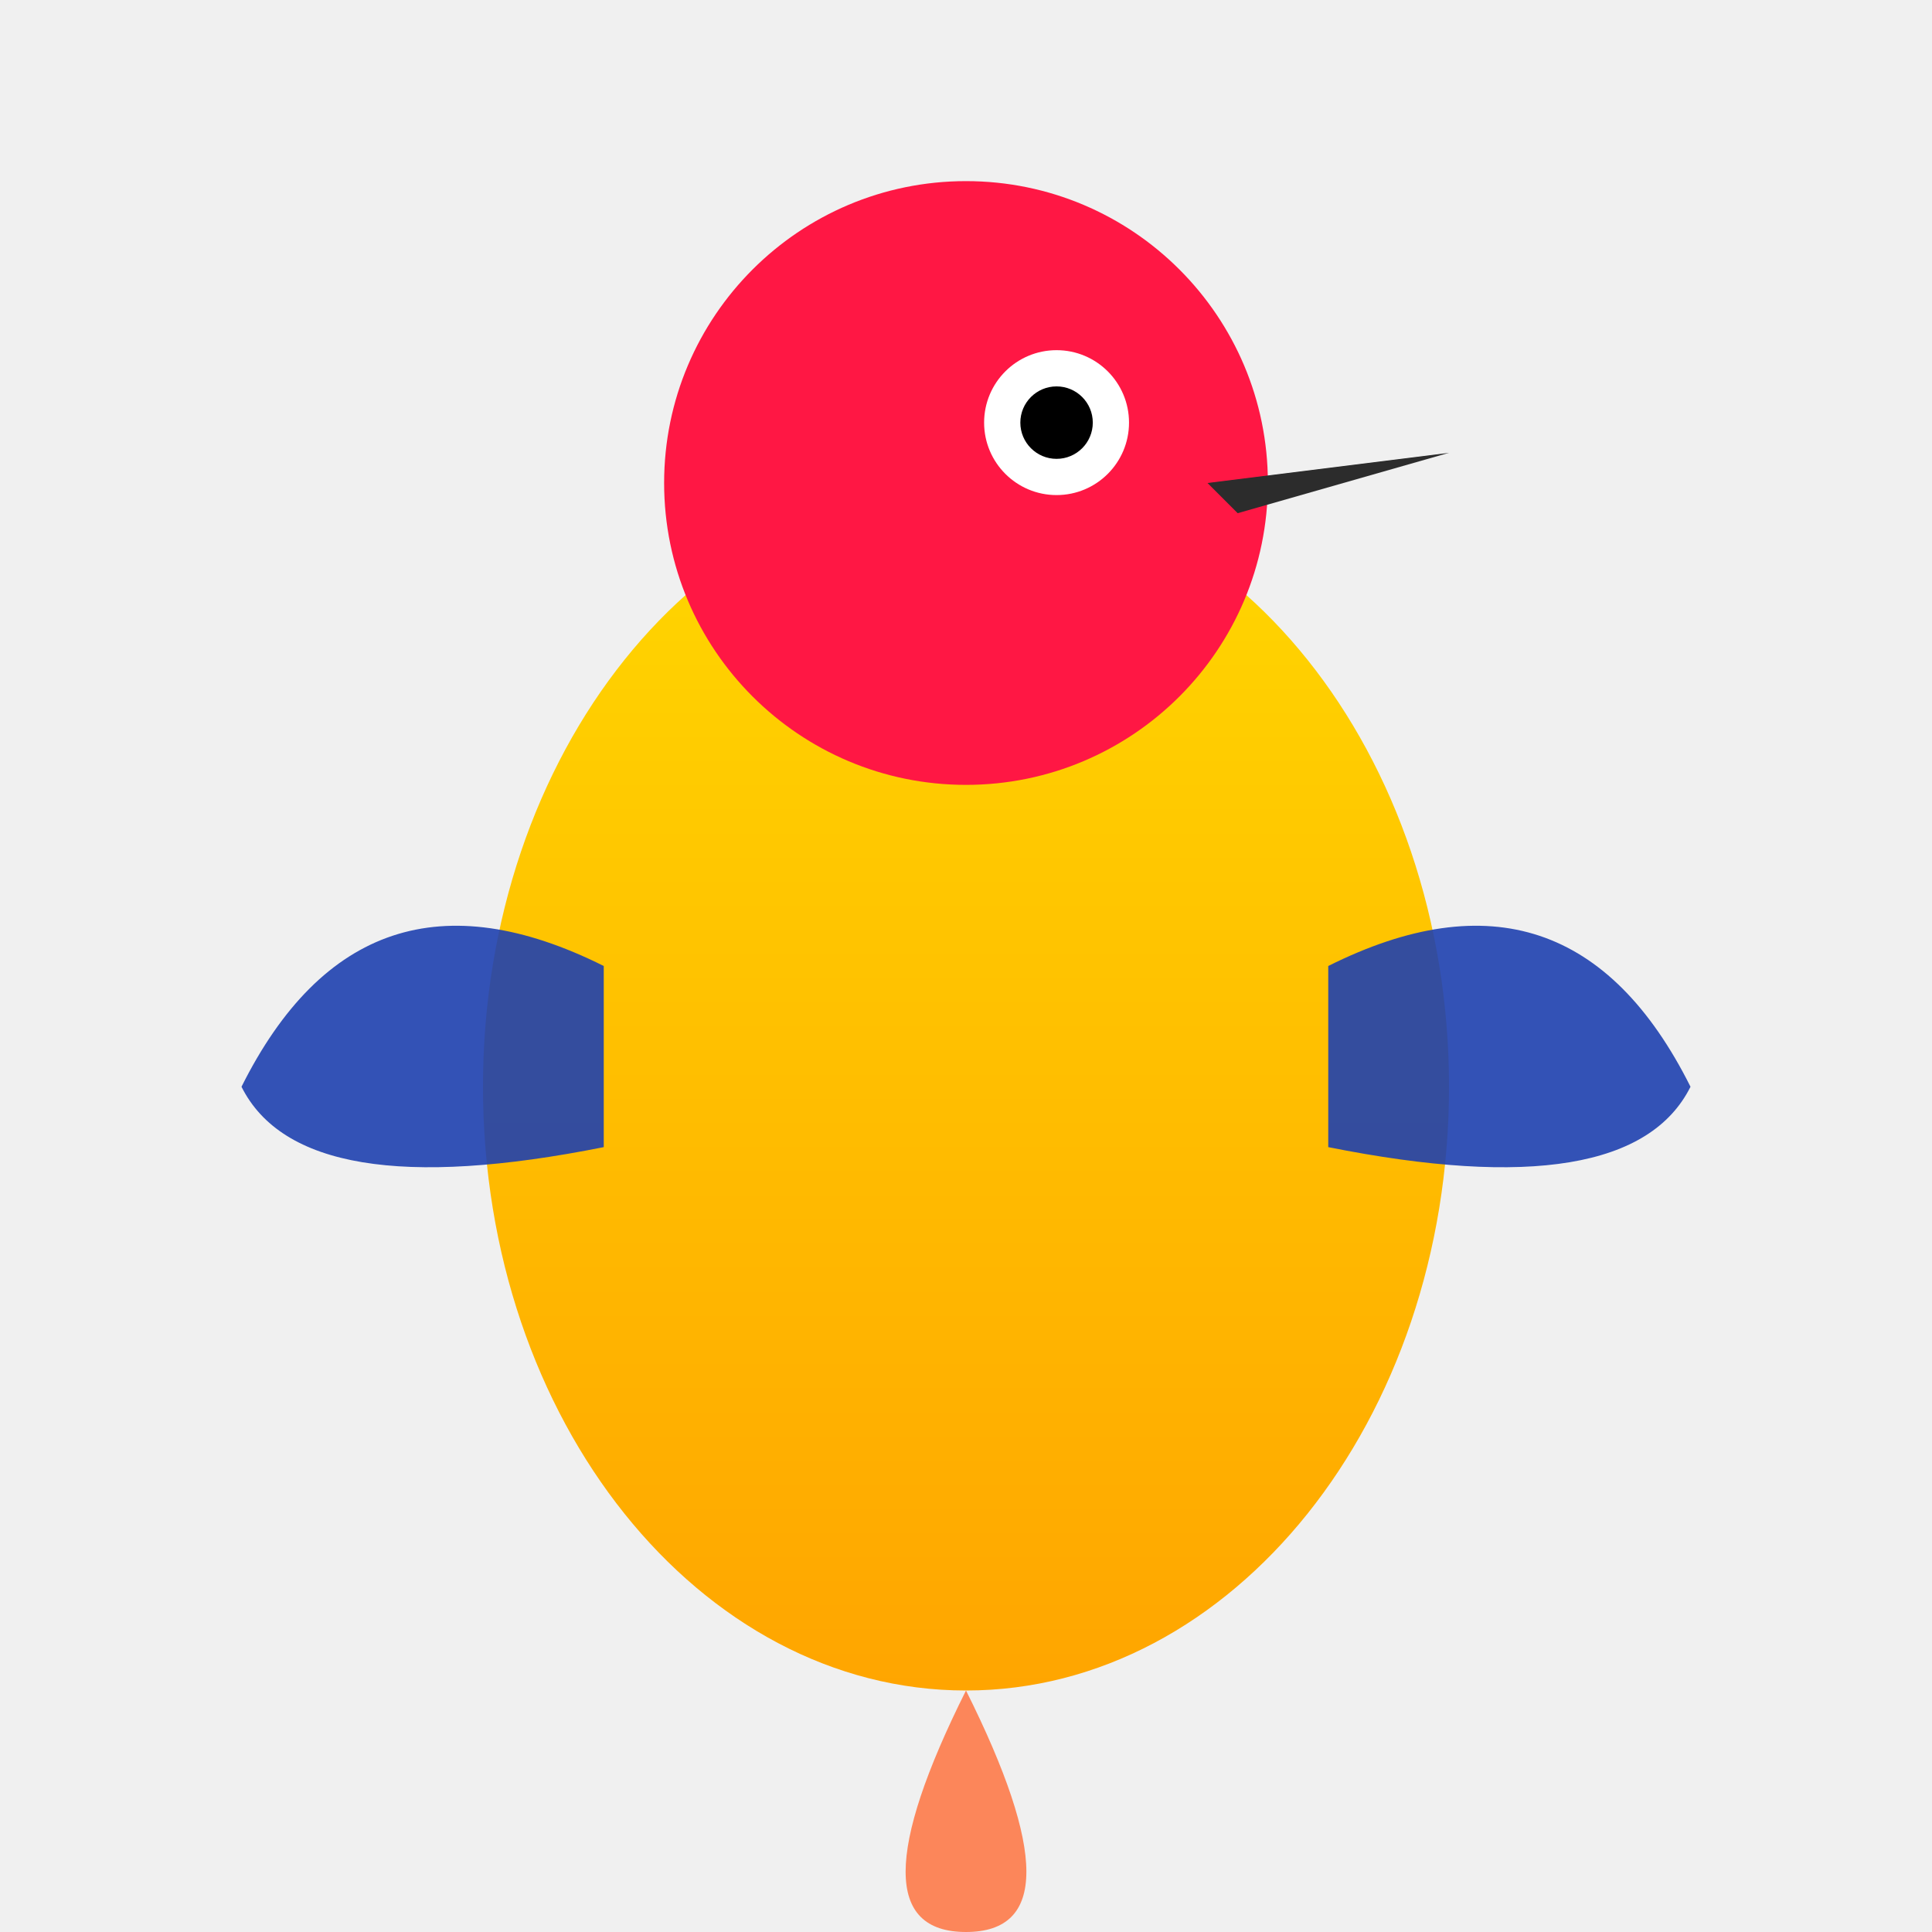
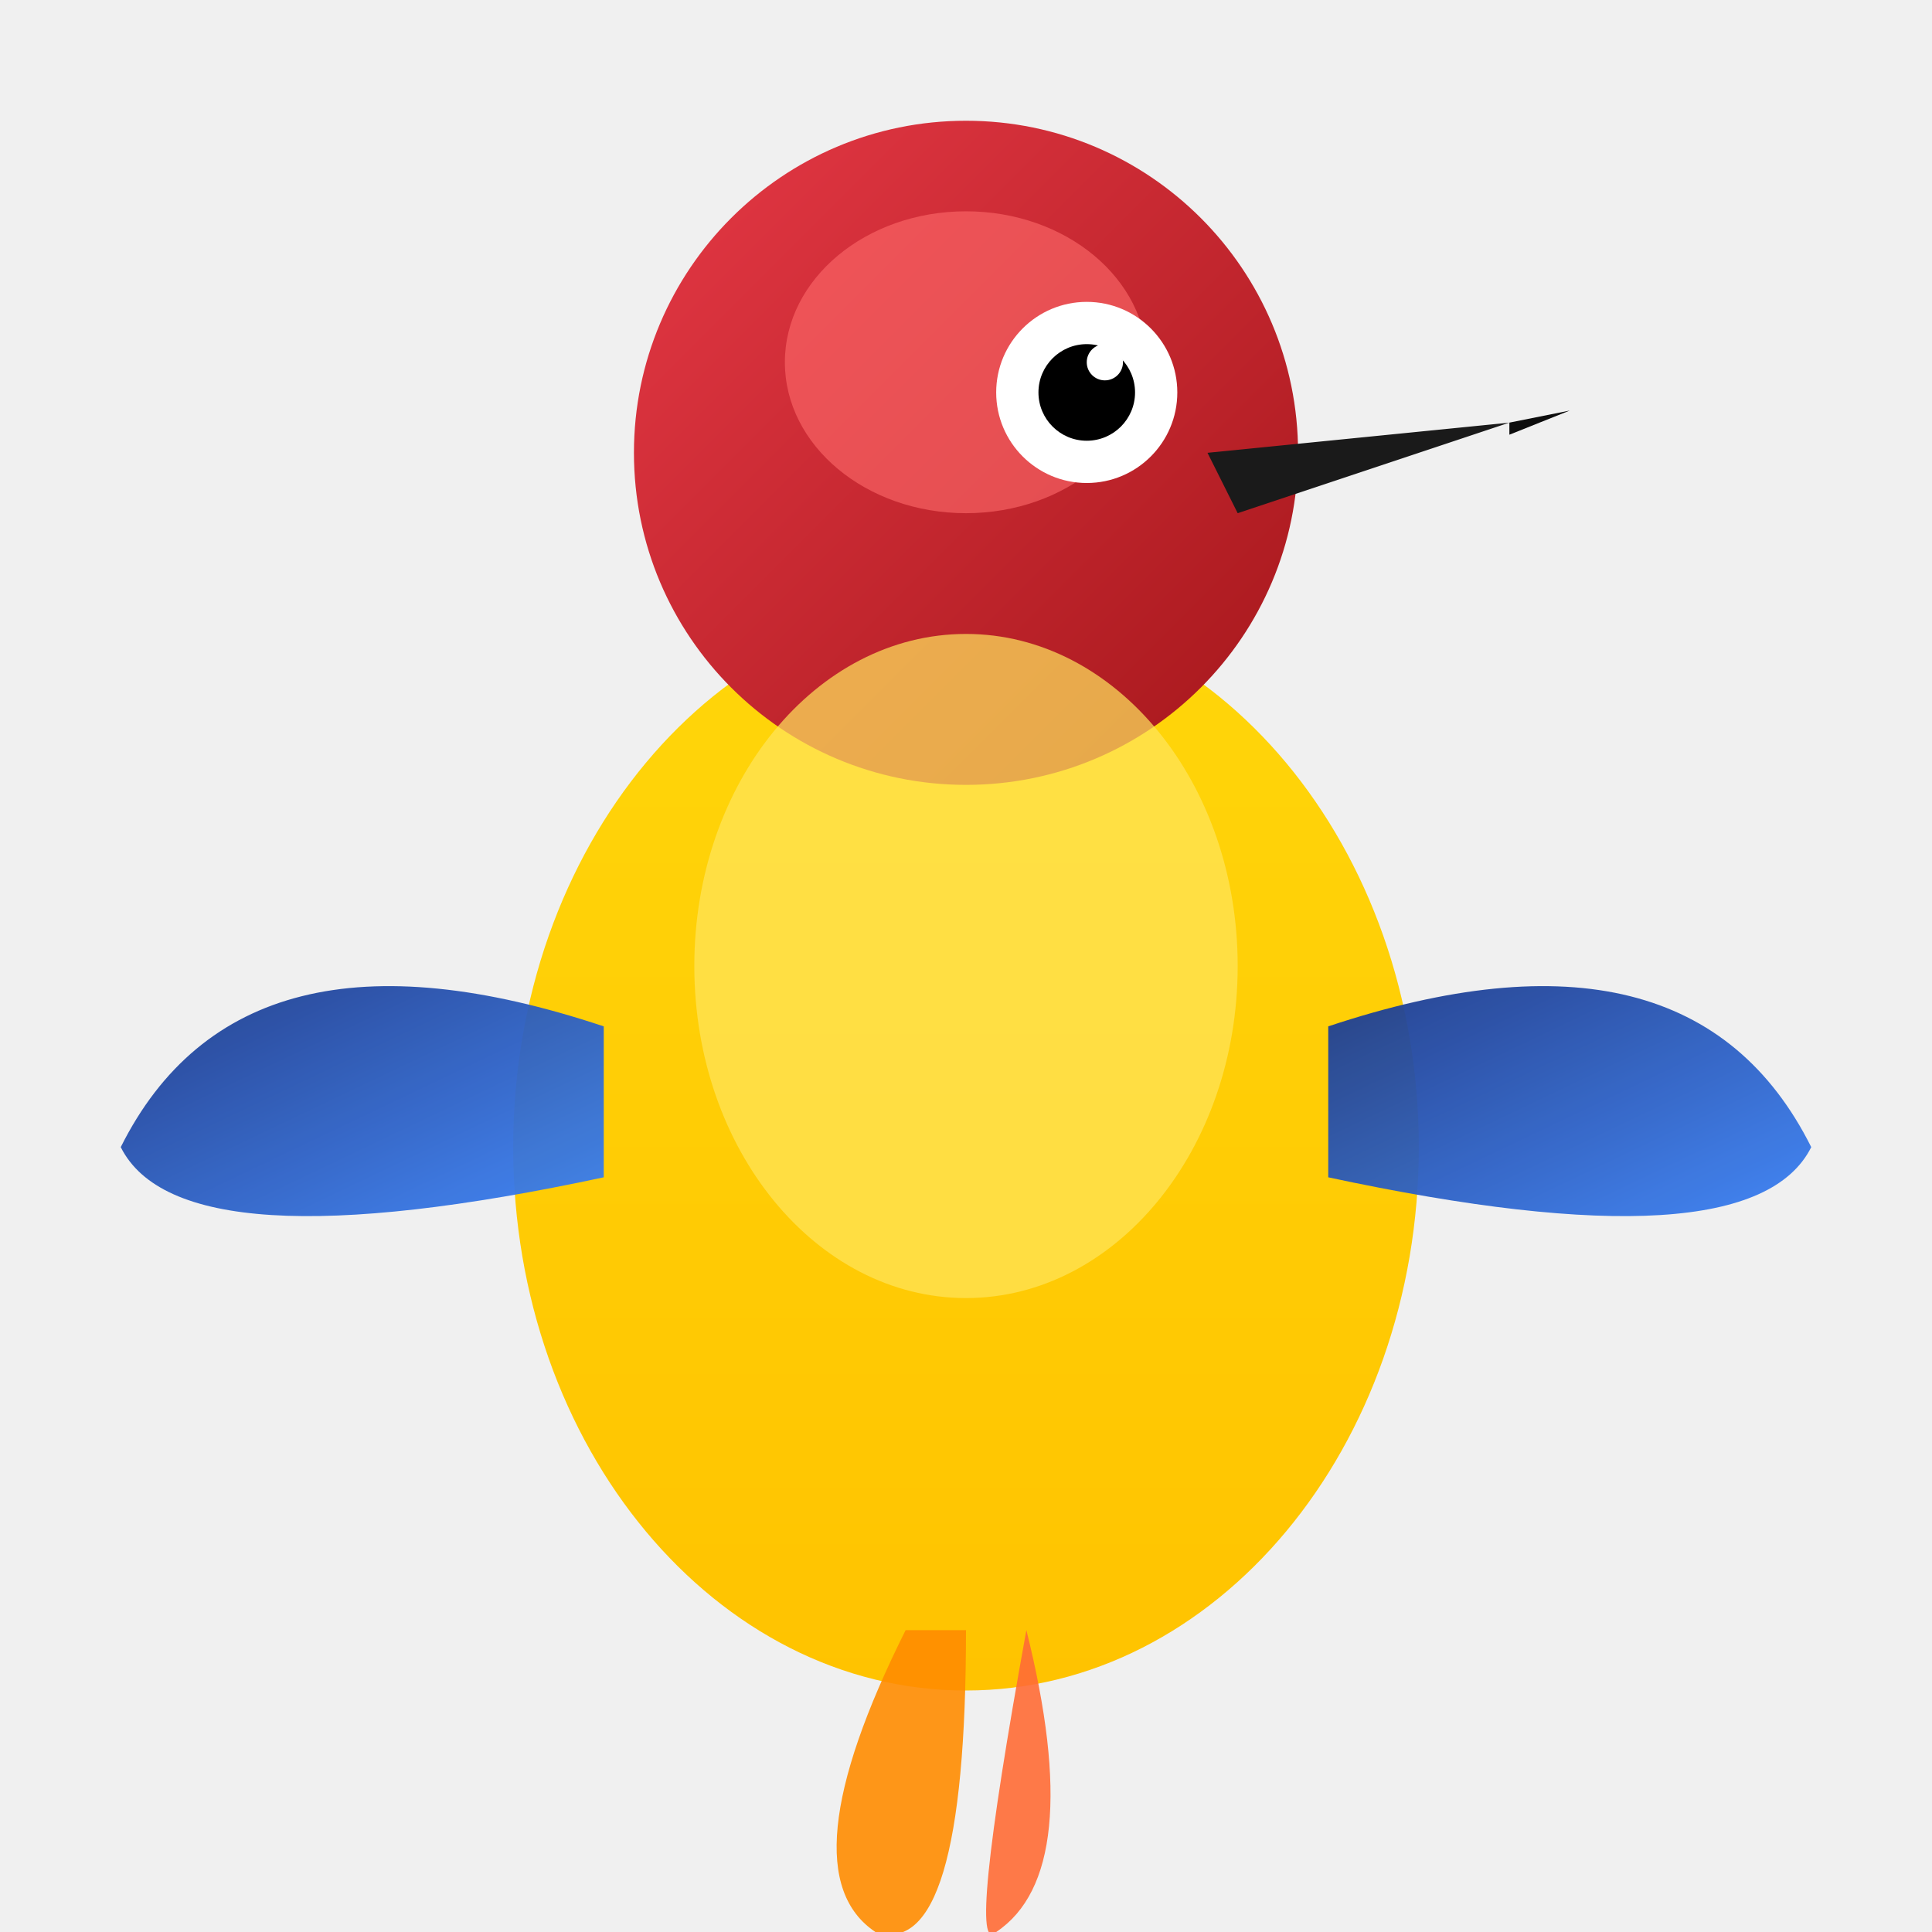
<svg xmlns="http://www.w3.org/2000/svg" viewBox="0 0 32 32">
  <defs>
+     <linearGradient id="headGrad" x1="0%" y1="0%" x2="100%" y2="100%">
+       <stop offset="0%" style="stop-color:#E63946" />
+       <stop offset="100%" style="stop-color:#A4161A" />
+     </linearGradient>
    <linearGradient id="bodyGrad" x1="0%" y1="0%" x2="0%" y2="100%">
-       <stop offset="0%" style="stop-color:#FFD700" />
-       <stop offset="100%" style="stop-color:#FFA500" />
+       <stop offset="0%" style="stop-color:#FFD60A" />
+       <stop offset="100%" style="stop-color:#FFC300" />
+     </linearGradient>
+     <linearGradient id="wingGrad" x1="0%" y1="0%" x2="100%" y2="100%">
+       <stop offset="0%" style="stop-color:#1E3A8A" />
+       <stop offset="100%" style="stop-color:#3B82F6" />
    </linearGradient>
  </defs>
-   <ellipse cx="16" cy="18" rx="8" ry="10" fill="url(#bodyGrad)" />
-   <path d="M 10 16 Q 6 14 4 18 Q 5 20 10 19" fill="#1E40AF" opacity="0.9" />
-   <path d="M 22 16 Q 26 14 28 18 Q 27 20 22 19" fill="#1E40AF" opacity="0.9" />
-   <path d="M 16 28 Q 14 32 16 32 Q 18 32 16 28" fill="#FF6B35" opacity="0.8" />
-   <circle cx="16" cy="8" r="5" fill="#FF1744" />
-   <circle cx="17.5" cy="7" r="1.2" fill="white" />
-   <circle cx="17.5" cy="7" r="0.6" fill="black" />
-   <path d="M 20 8 L 24 7.5 L 20.5 8.5 Z" fill="#2C2C2C" />
+   <ellipse cx="16" cy="19" rx="7.5" ry="9" fill="url(#bodyGrad)" />
+   <path d="M 10 17 Q 4 15 2 19 Q 3 21 10 19.5" fill="url(#wingGrad)" opacity="0.95" />
+   <path d="M 22 17 Q 28 15 30 19 Q 29 21 22 19.5" fill="url(#wingGrad)" opacity="0.95" />
+   <path d="M 15 27 Q 13 31 14.5 32 Q 16 32.5 16 27" fill="#FF8C00" opacity="0.9" />
+   <path d="M 17 27 Q 18 31 16.5 32 Q 16 32.5 17 27" fill="#FF6B35" opacity="0.9" />
+   <circle cx="16" cy="7.5" r="5.5" fill="url(#headGrad)" />
+   <ellipse cx="16" cy="6" rx="3" ry="2.5" fill="#FF6B6B" opacity="0.6" />
+   <circle cx="18" cy="6.5" r="1.5" fill="white" />
+   <circle cx="18" cy="6.5" r="0.8" fill="#000" />
+   <circle cx="18.3" cy="6" r="0.3" fill="white" />
+   <path d="M 20 7.5 L 25 7 L 20.5 8.5 Z" fill="#1a1a1a" />
+   <path d="M 25 7 L 26 6.8 L 25 7.2 Z" fill="#0d0d0d" />
+   <ellipse cx="16" cy="16" rx="4.5" ry="5.5" fill="#FFE55C" opacity="0.7" />
</svg>
